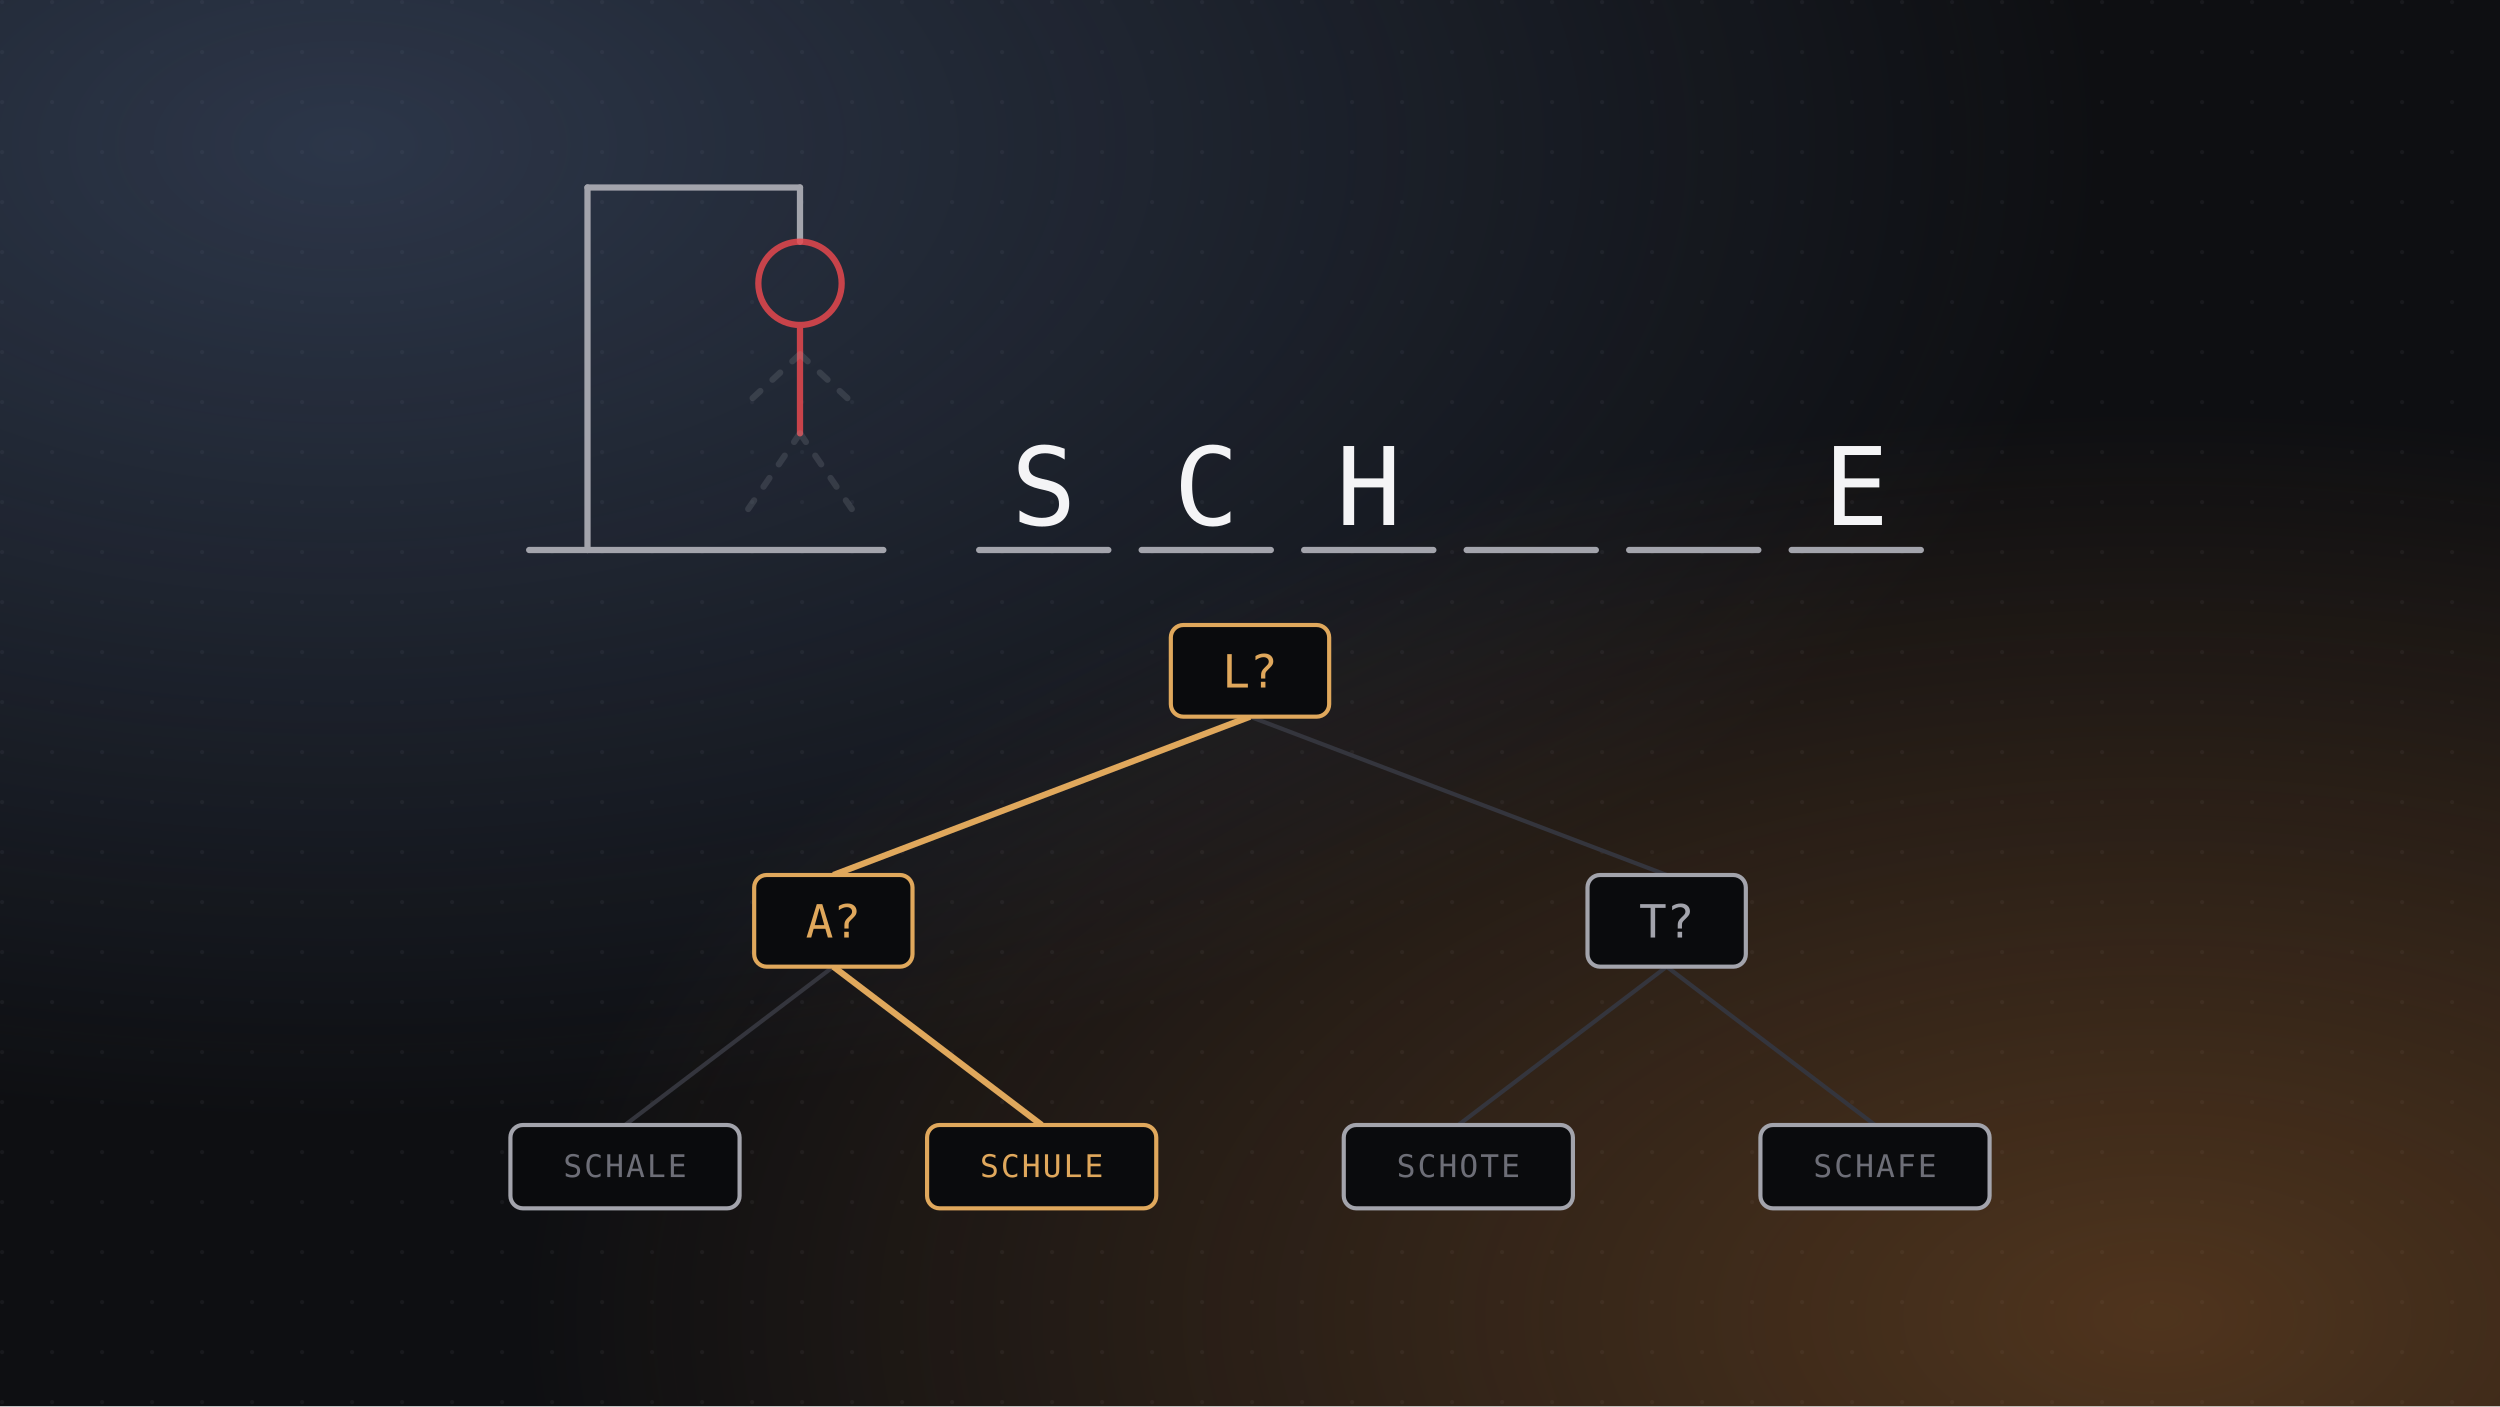
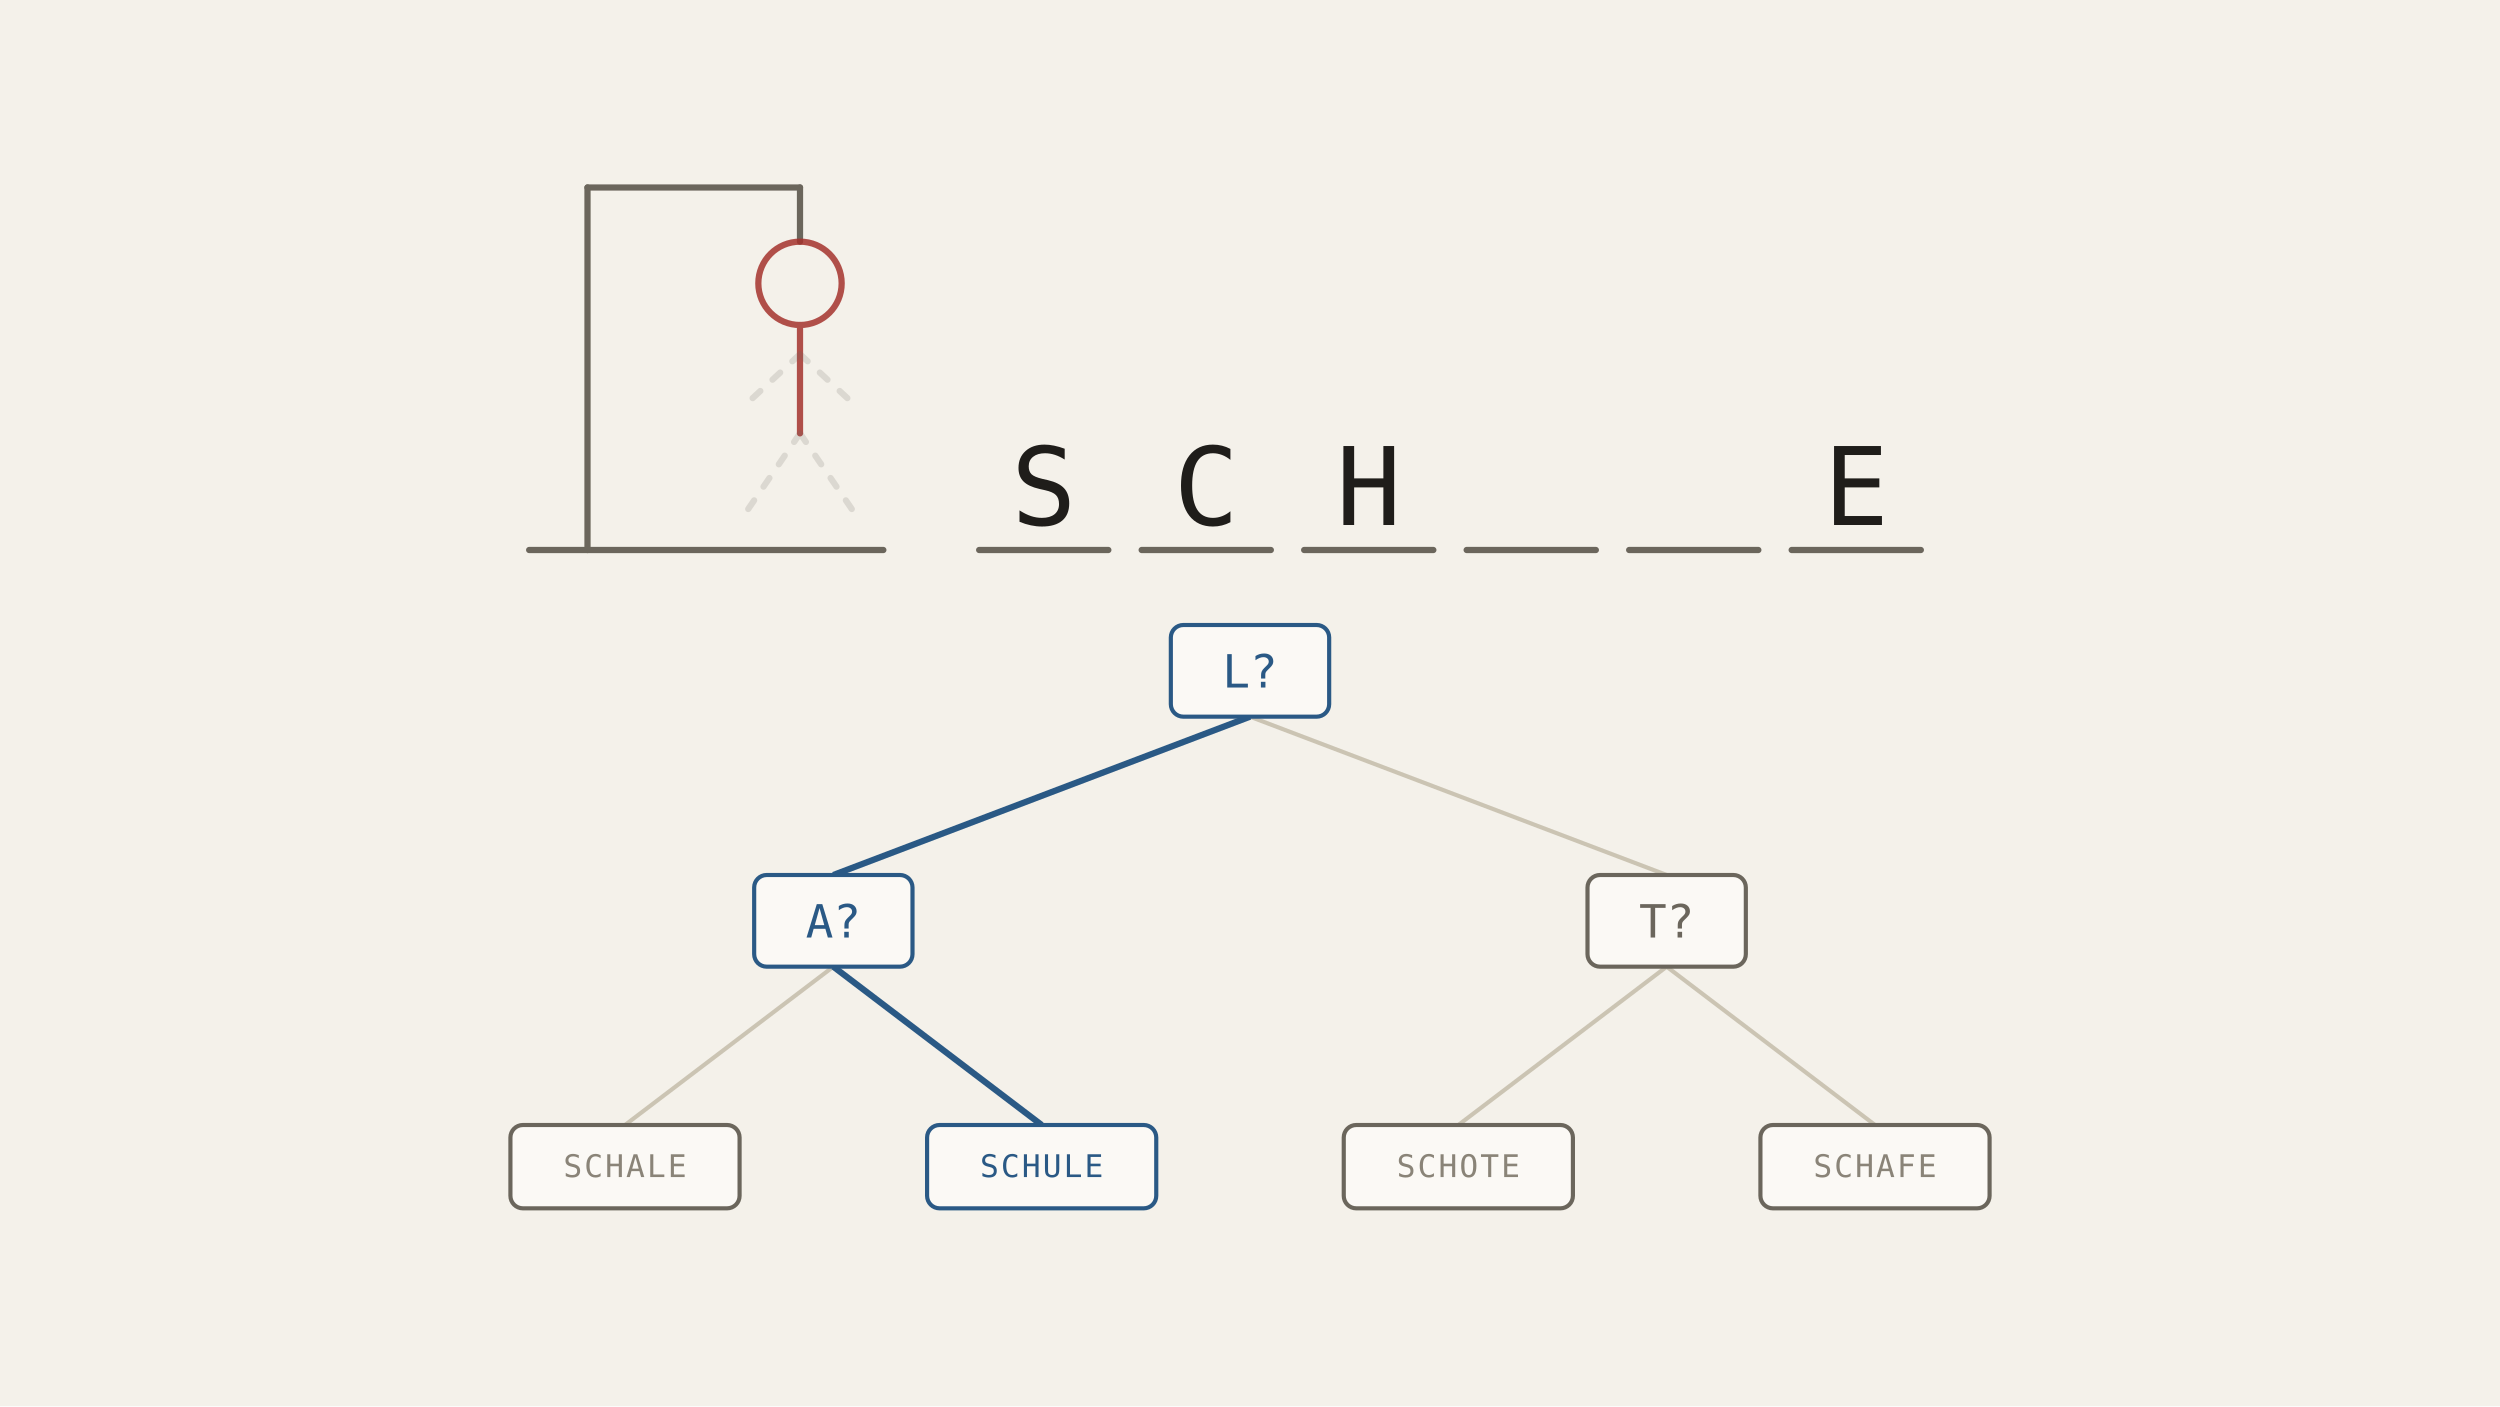
<svg xmlns="http://www.w3.org/2000/svg" viewBox="0 0 1200 675" width="1200" height="675" role="img" aria-label="A hangman gallows beside a six-letter word with two letters still blank, above a decision tree whose highlighted branch picks out the matching German word">
  <defs>
    <radialGradient id="hmGlowA" cx="14%" cy="10%" r="70%">
-       <stop offset="0%" stop-color="#566c94" stop-opacity="0.42" />
-       <stop offset="100%" stop-color="#566c94" stop-opacity="0" />
+       <stop offset="0%" stop-color="#6b86a6" stop-opacity="0.42" />
+       <stop offset="100%" stop-color="#6b86a6" stop-opacity="0" />
    </radialGradient>
    <radialGradient id="hmGlowB" cx="86%" cy="94%" r="65%">
-       <stop offset="0%" stop-color="#b06c2e" stop-opacity="0.40" />
-       <stop offset="100%" stop-color="#b06c2e" stop-opacity="0" />
+       <stop offset="0%" stop-color="#a65a2e" stop-opacity="0.40" />
+       <stop offset="100%" stop-color="#a65a2e" stop-opacity="0" />
    </radialGradient>
    <pattern id="hmDots" width="24" height="24" patternUnits="userSpaceOnUse">
-       <circle cx="1" cy="1" r="1" fill="#f4f4f6" opacity="0.05" />
+       <circle cx="1" cy="1" r="1" fill="#1f1d1a" opacity="0.05" />
    </pattern>
  </defs>
-   <rect width="1200" height="675" fill="#0e0f12" />
-   <rect width="1200" height="675" fill="url(#hmDots)" />
-   <rect width="1200" height="675" fill="url(#hmGlowA)" />
-   <rect width="1200" height="675" fill="url(#hmGlowB)" />
-   <g stroke="#a3a4ac" stroke-width="3" fill="none" stroke-linecap="round">
+   <rect width="1200" height="675" fill="#f4f1ea" />
+   <g stroke="#6b665c" stroke-width="3" fill="none" stroke-linecap="round">
    <path d="M254 264H424" />
    <path d="M282 264V90" />
    <path d="M282 90h102" />
    <path d="M384 90v26" />
  </g>
-   <g stroke="#e5484d" stroke-width="3" fill="none" stroke-linecap="round" opacity="0.85">
+   <g stroke="#a5322d" stroke-width="3" fill="none" stroke-linecap="round" opacity="0.85">
    <circle cx="384" cy="136" r="20" />
    <path d="M384 156v52" />
  </g>
-   <g stroke="#a3a4ac" stroke-width="3" fill="none" stroke-linecap="round" stroke-dasharray="5 8" opacity="0.18">
+   <g stroke="#6b665c" stroke-width="3" fill="none" stroke-linecap="round" stroke-dasharray="5 8" opacity="0.18">
    <path d="M384 170L356 196M384 170L412 196" />
    <path d="M384 208L358 246M384 208L410 246" />
  </g>
-   <g stroke="#a3a4ac" stroke-width="3" stroke-linecap="round">
+   <g stroke="#6b665c" stroke-width="3" stroke-linecap="round">
    <path d="M470 264h62M548 264h62M626 264h62M704 264h62M782 264h62M860 264h62" />
  </g>
-   <g font-family="ui-monospace, Menlo, monospace" font-size="52" fill="#f4f4f6" text-anchor="middle">
+   <g font-family="ui-monospace, Menlo, monospace" font-size="52" fill="#1f1d1a" text-anchor="middle">
    <text x="501" y="252">S</text>
    <text x="579" y="252">C</text>
    <text x="657" y="252">H</text>
    <text x="891" y="252">E</text>
  </g>
-   <g stroke="#34353d" stroke-width="2" fill="none">
+   <g stroke="#cbc4b3" stroke-width="2" fill="none">
    <path d="M600 344L400 420M600 344L800 420" />
    <path d="M400 464L300 540M400 464L500 540" />
    <path d="M800 464L700 540M800 464L900 540" />
  </g>
-   <g stroke="#e0a85c" stroke-width="3" fill="none">
+   <g stroke="#2a5985" stroke-width="3" fill="none">
    <path d="M600 344L400 420M400 464L500 540" />
  </g>
-   <g fill="#0a0b0d" stroke="#a3a4ac" stroke-width="2">
+   <g fill="#fbf9f5" stroke="#6b665c" stroke-width="2">
    <rect x="762" y="420" width="76" height="44" rx="6" />
    <rect x="245" y="540" width="110" height="40" rx="6" />
    <rect x="645" y="540" width="110" height="40" rx="6" />
    <rect x="845" y="540" width="110" height="40" rx="6" />
  </g>
-   <g fill="#0a0b0d" stroke="#e0a85c" stroke-width="2">
+   <g fill="#fbf9f5" stroke="#2a5985" stroke-width="2">
    <rect x="562" y="300" width="76" height="44" rx="6" />
    <rect x="362" y="420" width="76" height="44" rx="6" />
    <rect x="445" y="540" width="110" height="40" rx="6" />
  </g>
  <g font-family="ui-monospace, Menlo, monospace" font-size="22" text-anchor="middle">
-     <text x="600" y="330" fill="#e0a85c">L?</text>
-     <text x="400" y="450" fill="#e0a85c">A?</text>
-     <text x="800" y="450" fill="#a3a4ac">T?</text>
+     <text x="600" y="330" fill="#2a5985">L?</text>
+     <text x="400" y="450" fill="#2a5985">A?</text>
+     <text x="800" y="450" fill="#6b665c">T?</text>
  </g>
-   <g font-family="ui-monospace, Menlo, monospace" font-size="15" letter-spacing="1" text-anchor="middle" fill="#6d6e77">
+   <g font-family="ui-monospace, Menlo, monospace" font-size="15" letter-spacing="1" text-anchor="middle" fill="#8a8478">
    <text x="300" y="565">SCHALE</text>
-     <text x="500" y="565" fill="#e0a85c">SCHULE</text>
+     <text x="500" y="565" fill="#2a5985">SCHULE</text>
    <text x="700" y="565">SCHOTE</text>
    <text x="900" y="565">SCHAFE</text>
  </g>
</svg>
